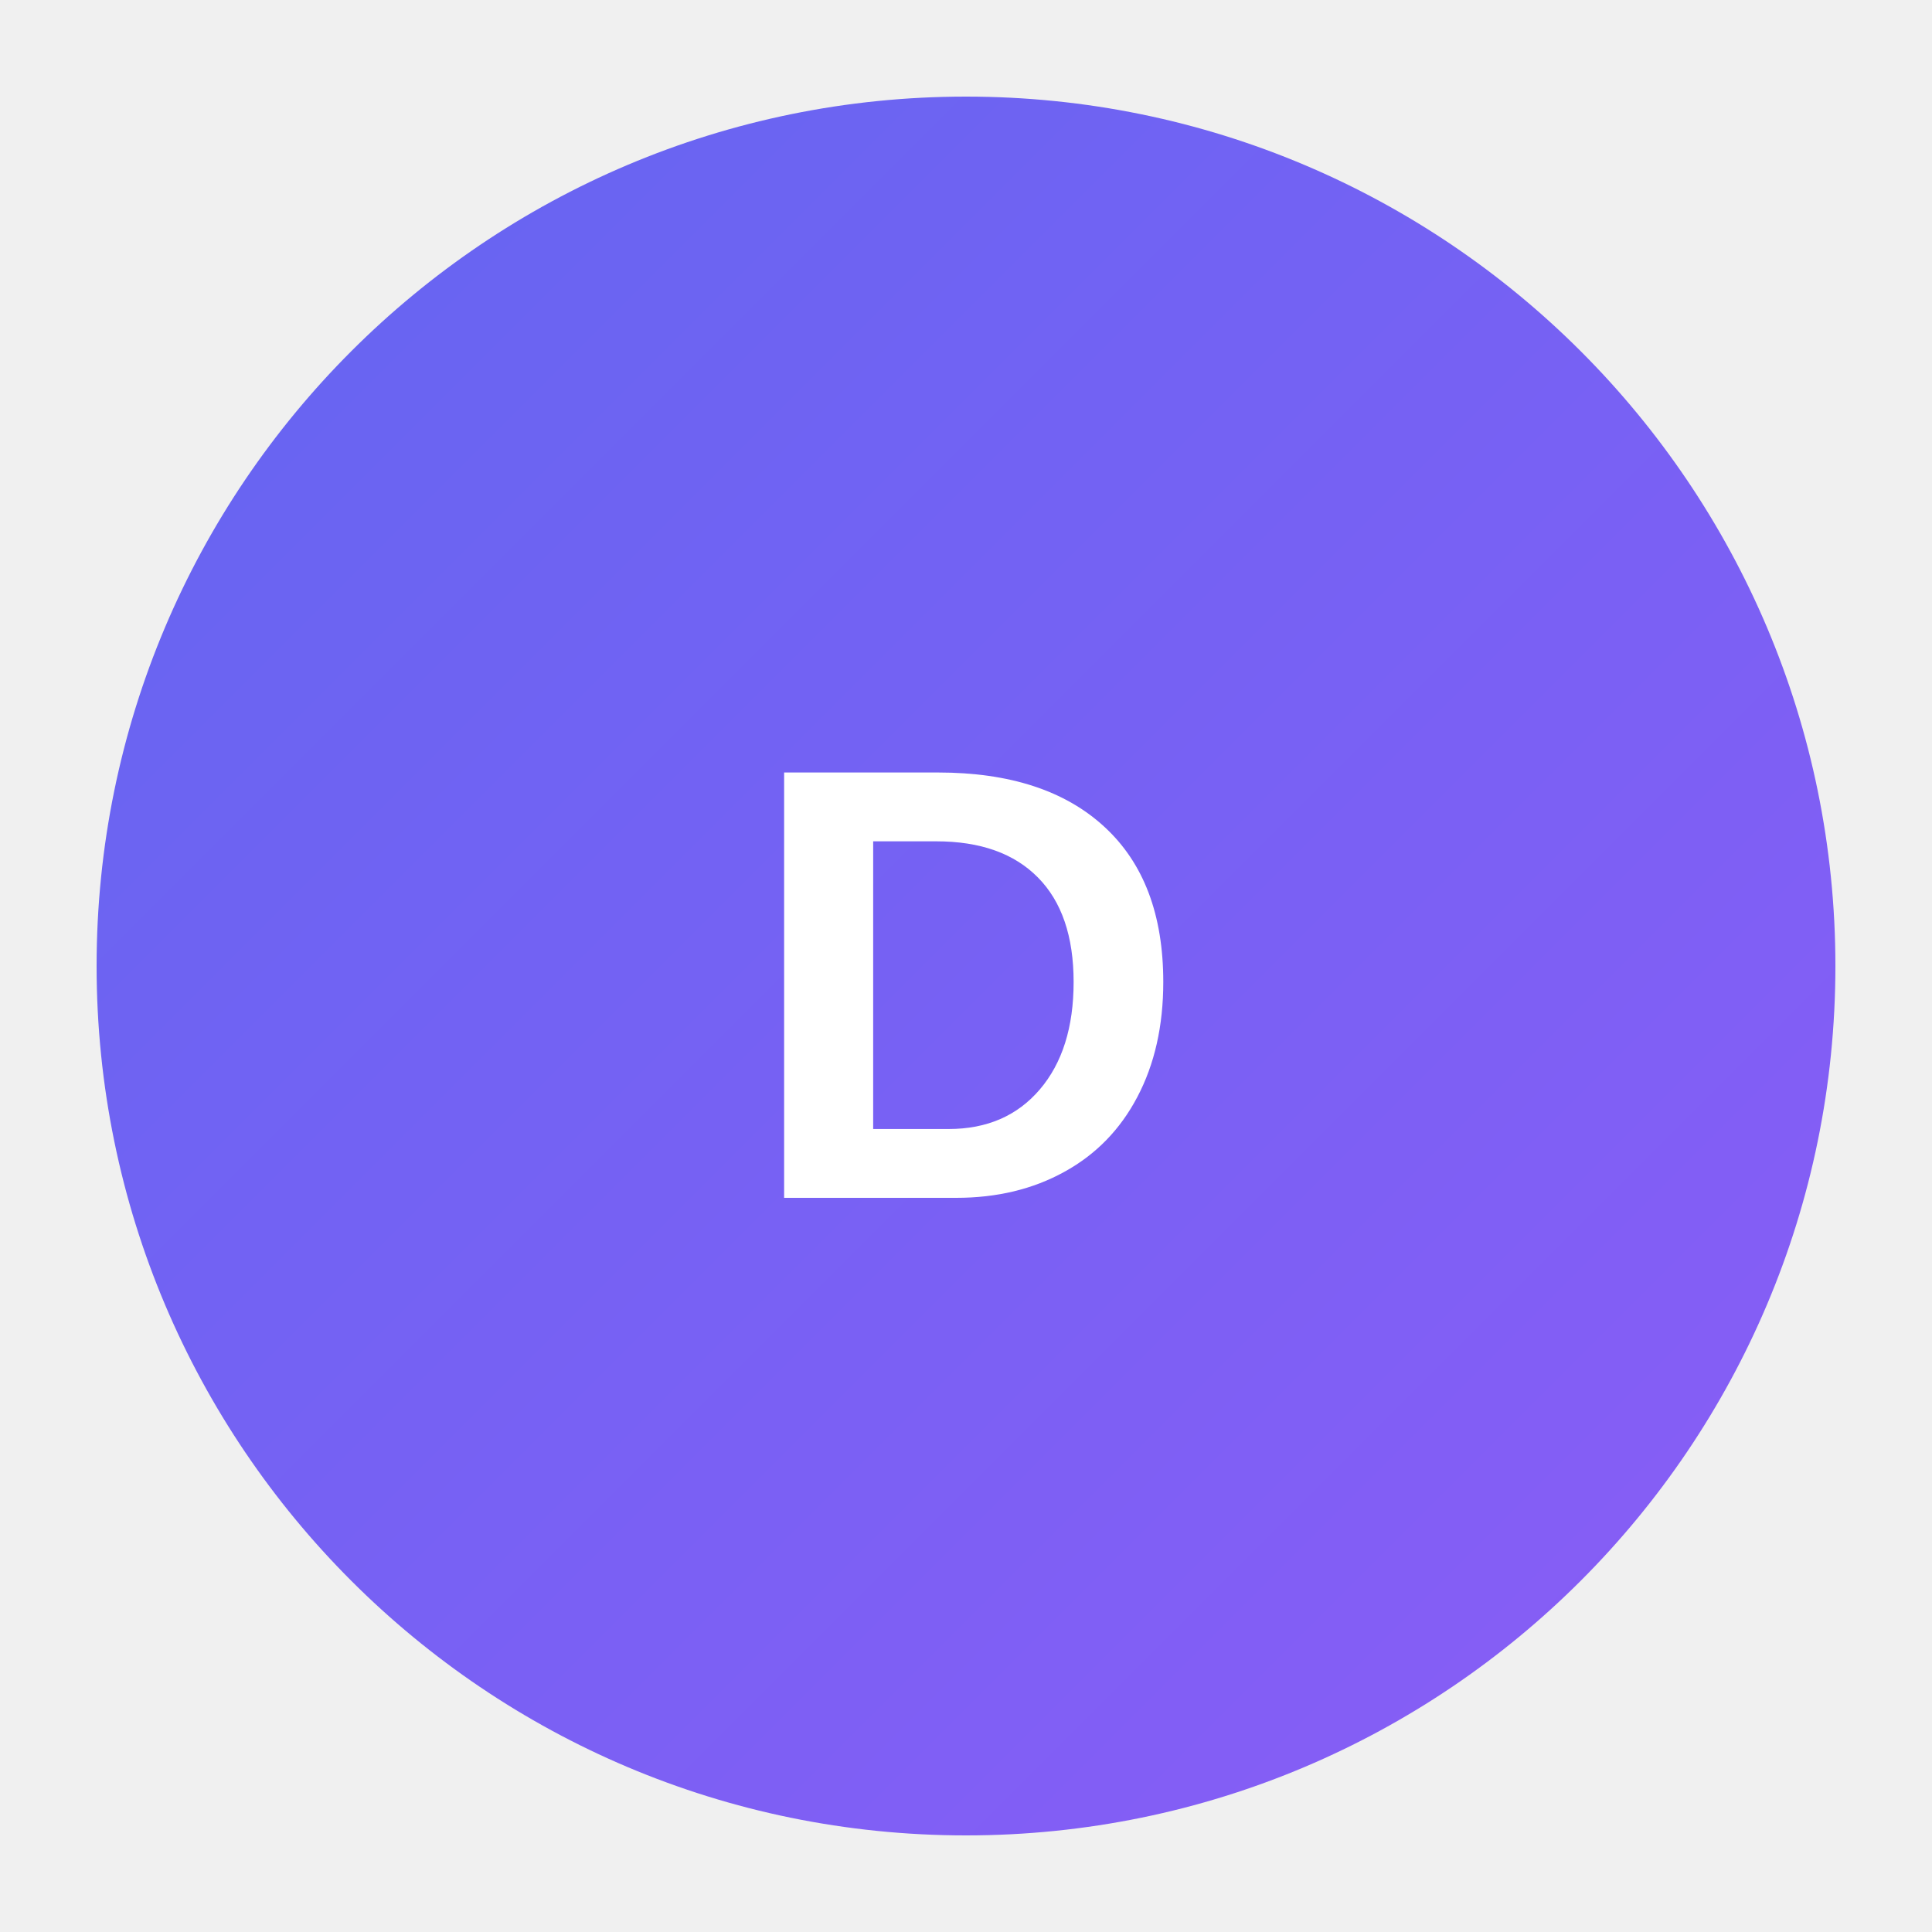
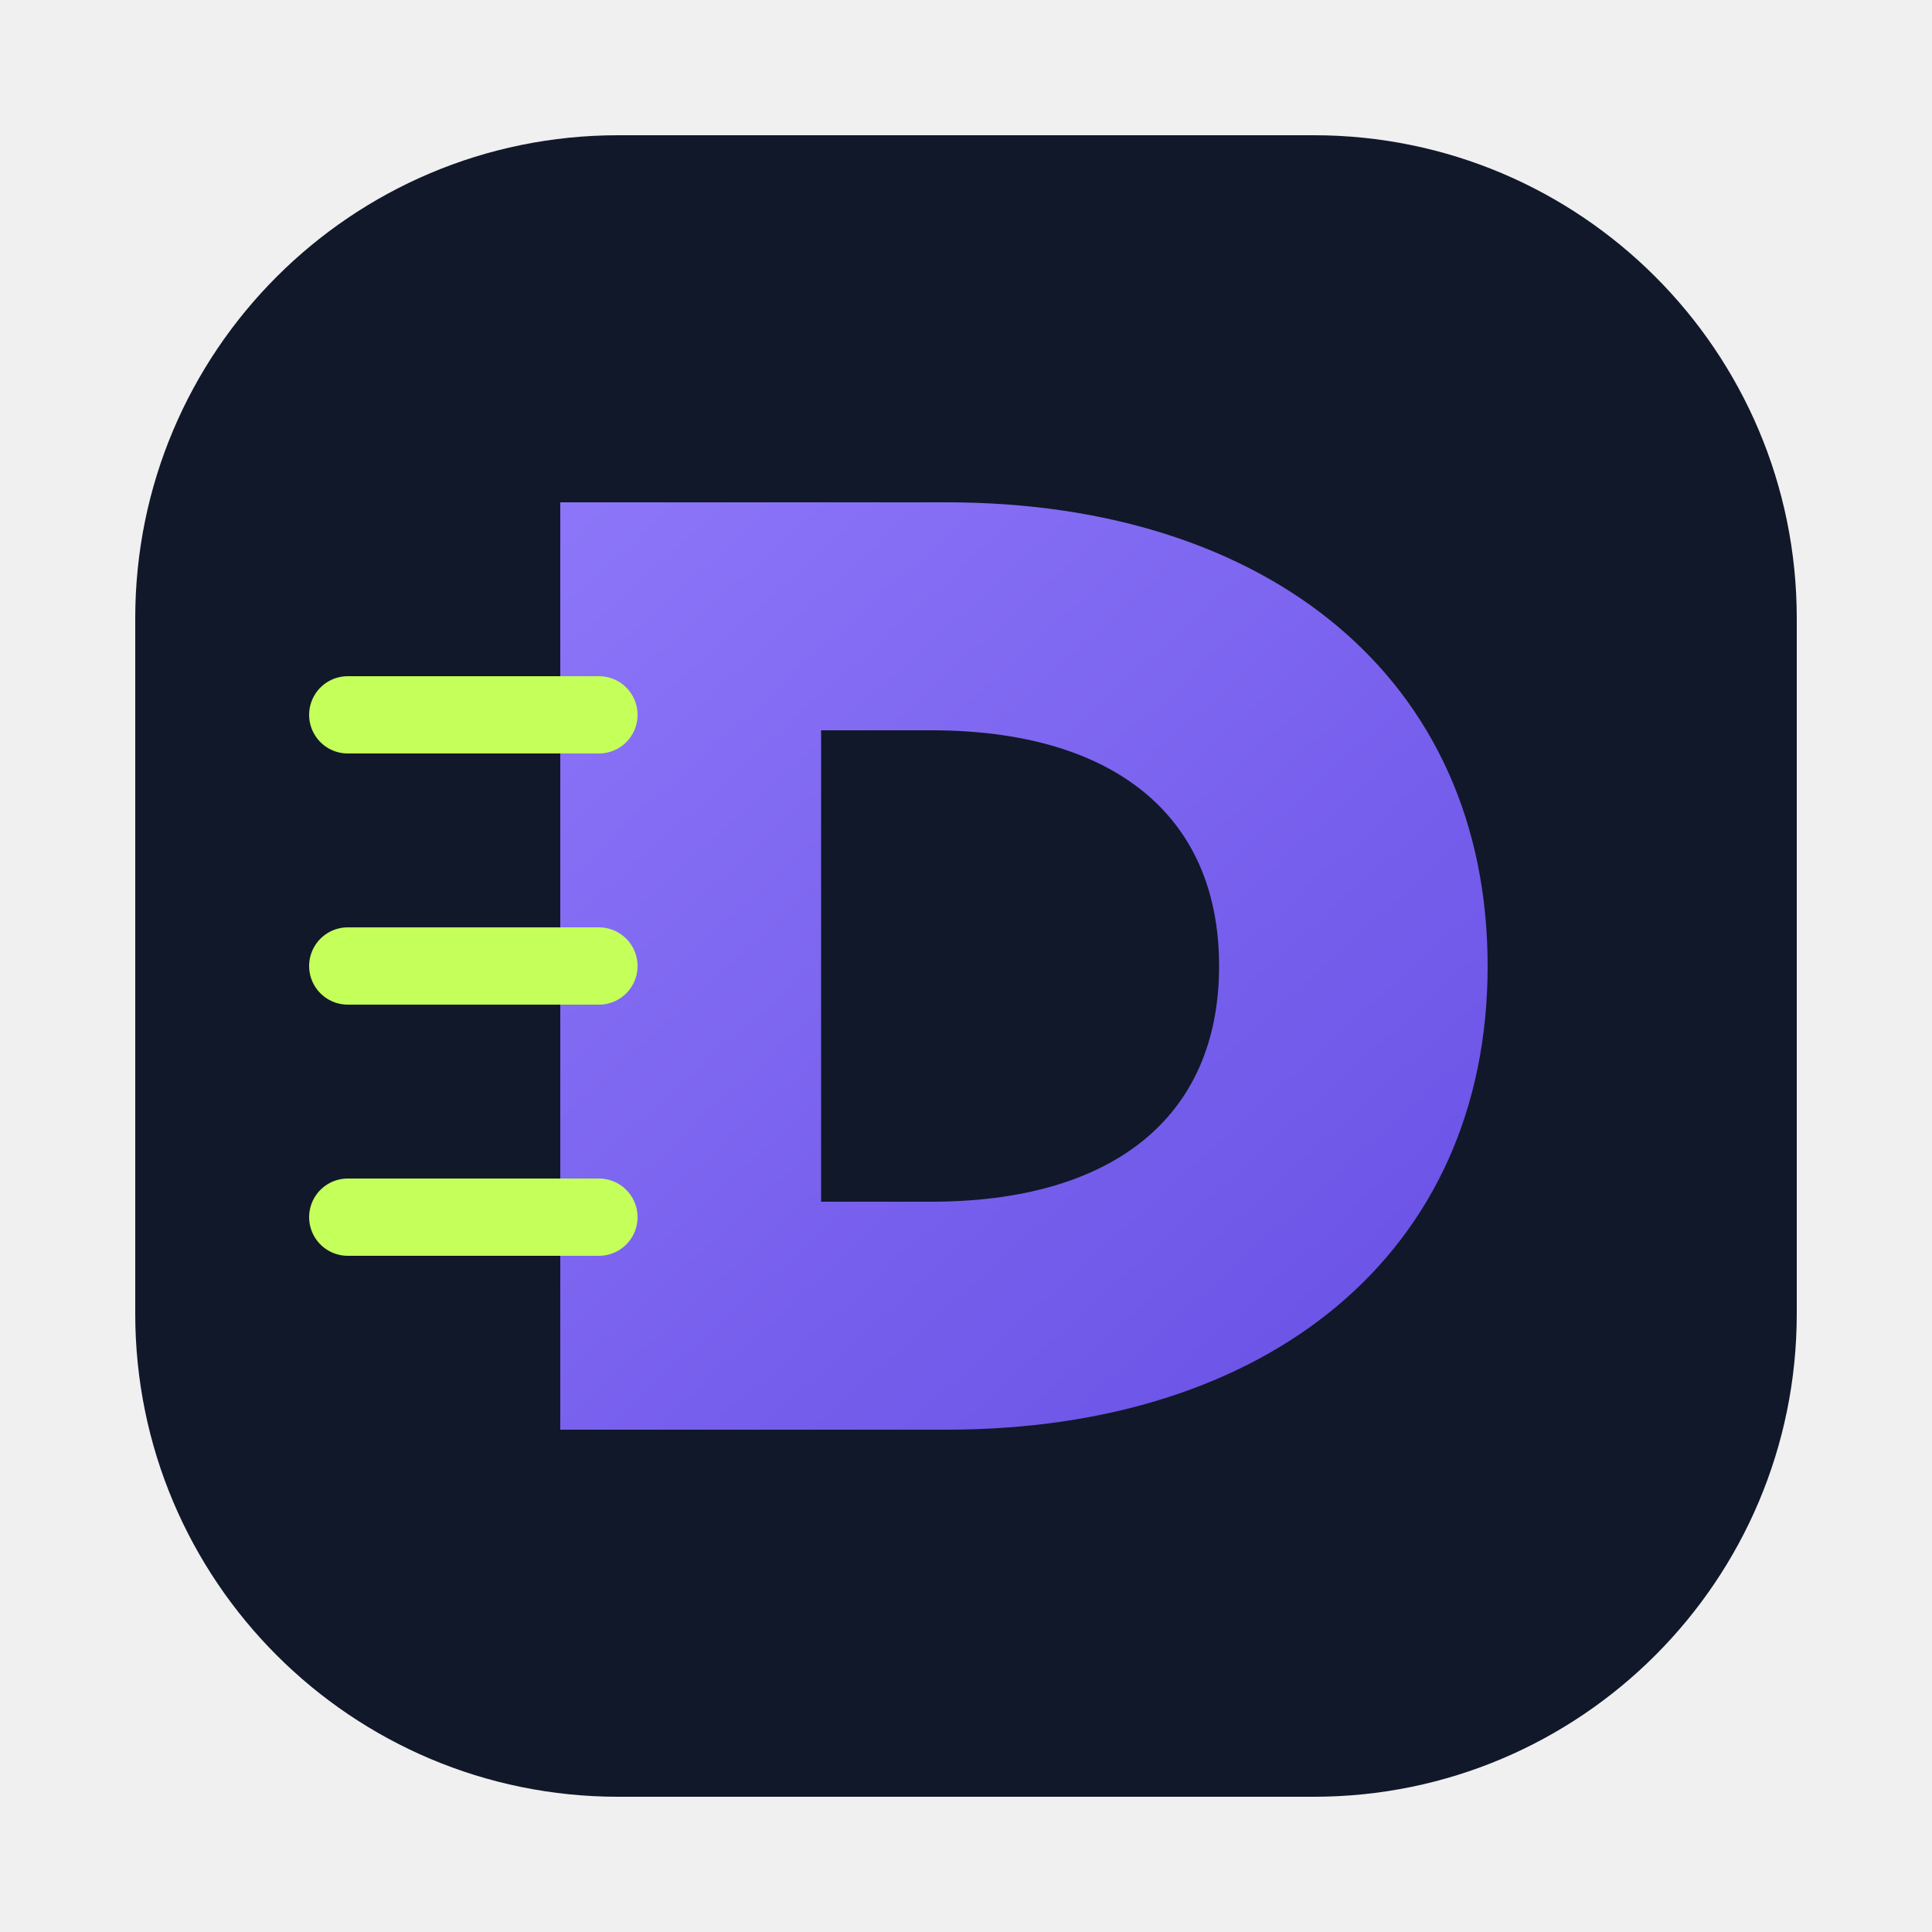
<svg xmlns="http://www.w3.org/2000/svg" viewBox="0 0 100 100" width="100" height="100">
  <defs>
-     <linearGradient id="gradient" x1="0%" y1="0%" x2="100%" y2="100%">
-       <stop offset="0%" style="stop-color:#6366f1;stop-opacity:1" />
-       <stop offset="100%" style="stop-color:#8b5cf6;stop-opacity:1" />
+     <linearGradient id="dekaf-gradient" x1="12" y1="8" x2="88" y2="92" gradientUnits="userSpaceOnUse">
+       <stop stop-color="#9A84FF" />
+       <stop offset="1" stop-color="#5C43DF" />
    </linearGradient>
  </defs>
-   <circle cx="50" cy="50" r="45" fill="url(#gradient)" />
-   <text x="50" y="62" font-family="Arial, sans-serif" font-size="32" font-weight="bold" fill="white" text-anchor="middle">D</text>
+   <rect x="7" y="7" width="86" height="86" rx="25" fill="#11182A" />
+   <path d="M29 26h20c16.6 0 28 9.1 28 24S65.6 74 49 74H29V26Zm19.2 36.2c9.3 0 14.9-4.3 14.9-12.2s-5.6-12.2-14.9-12.2h-5.7v24.4h5.7Z" fill="url(#dekaf-gradient)" />
+   <path d="M18 37h13M18 50h13M18 63h13" stroke="#C5FF5A" stroke-width="4" stroke-linecap="round" />
</svg>
